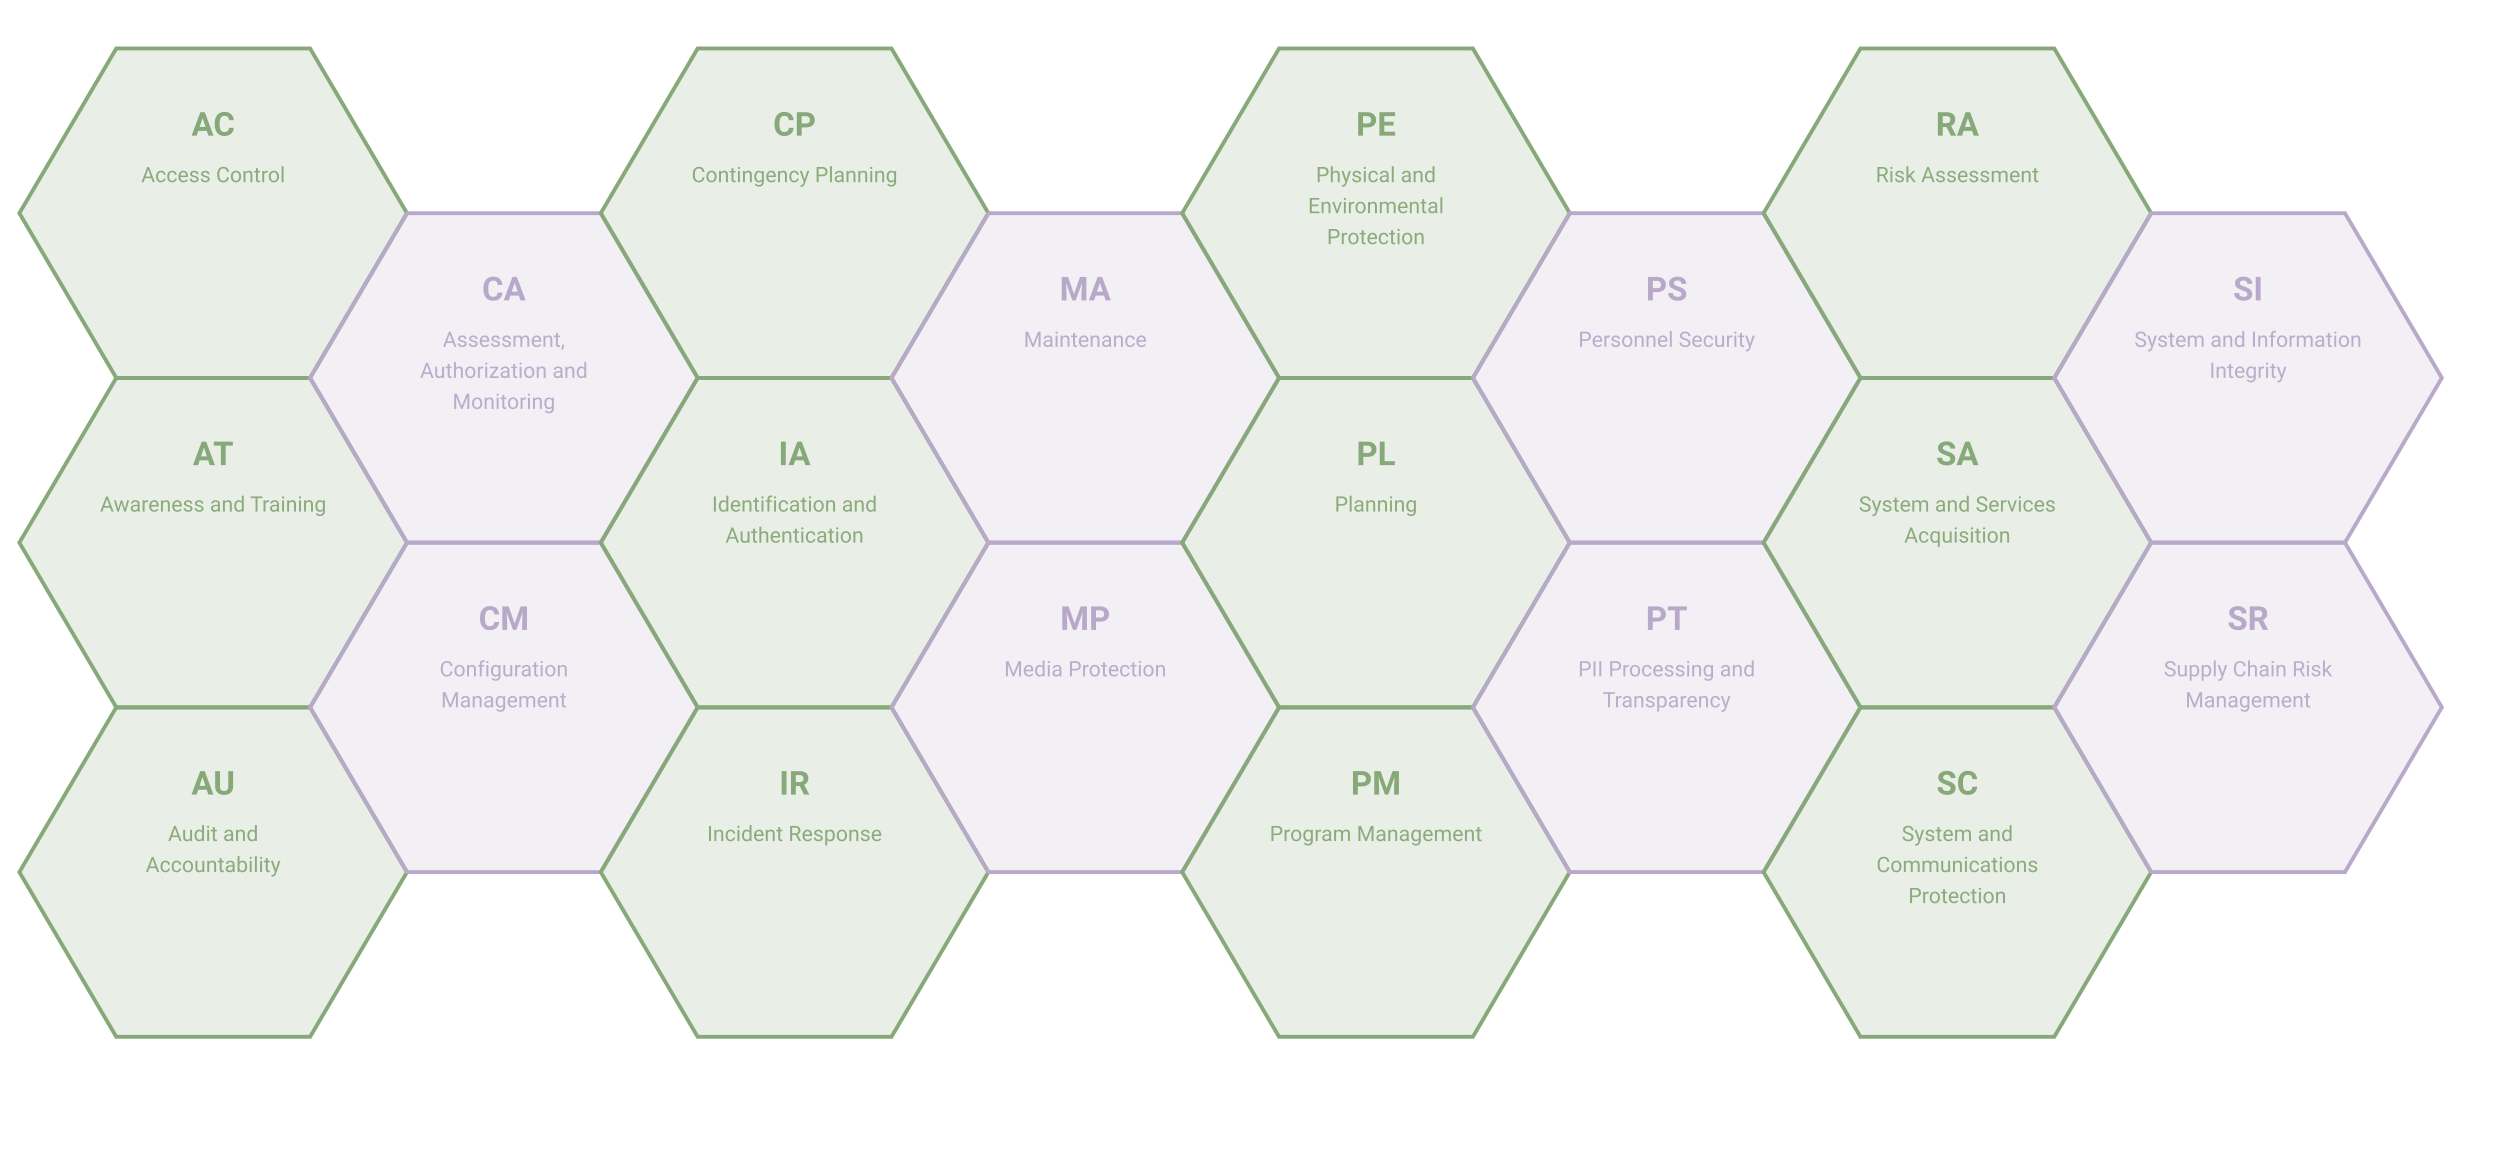
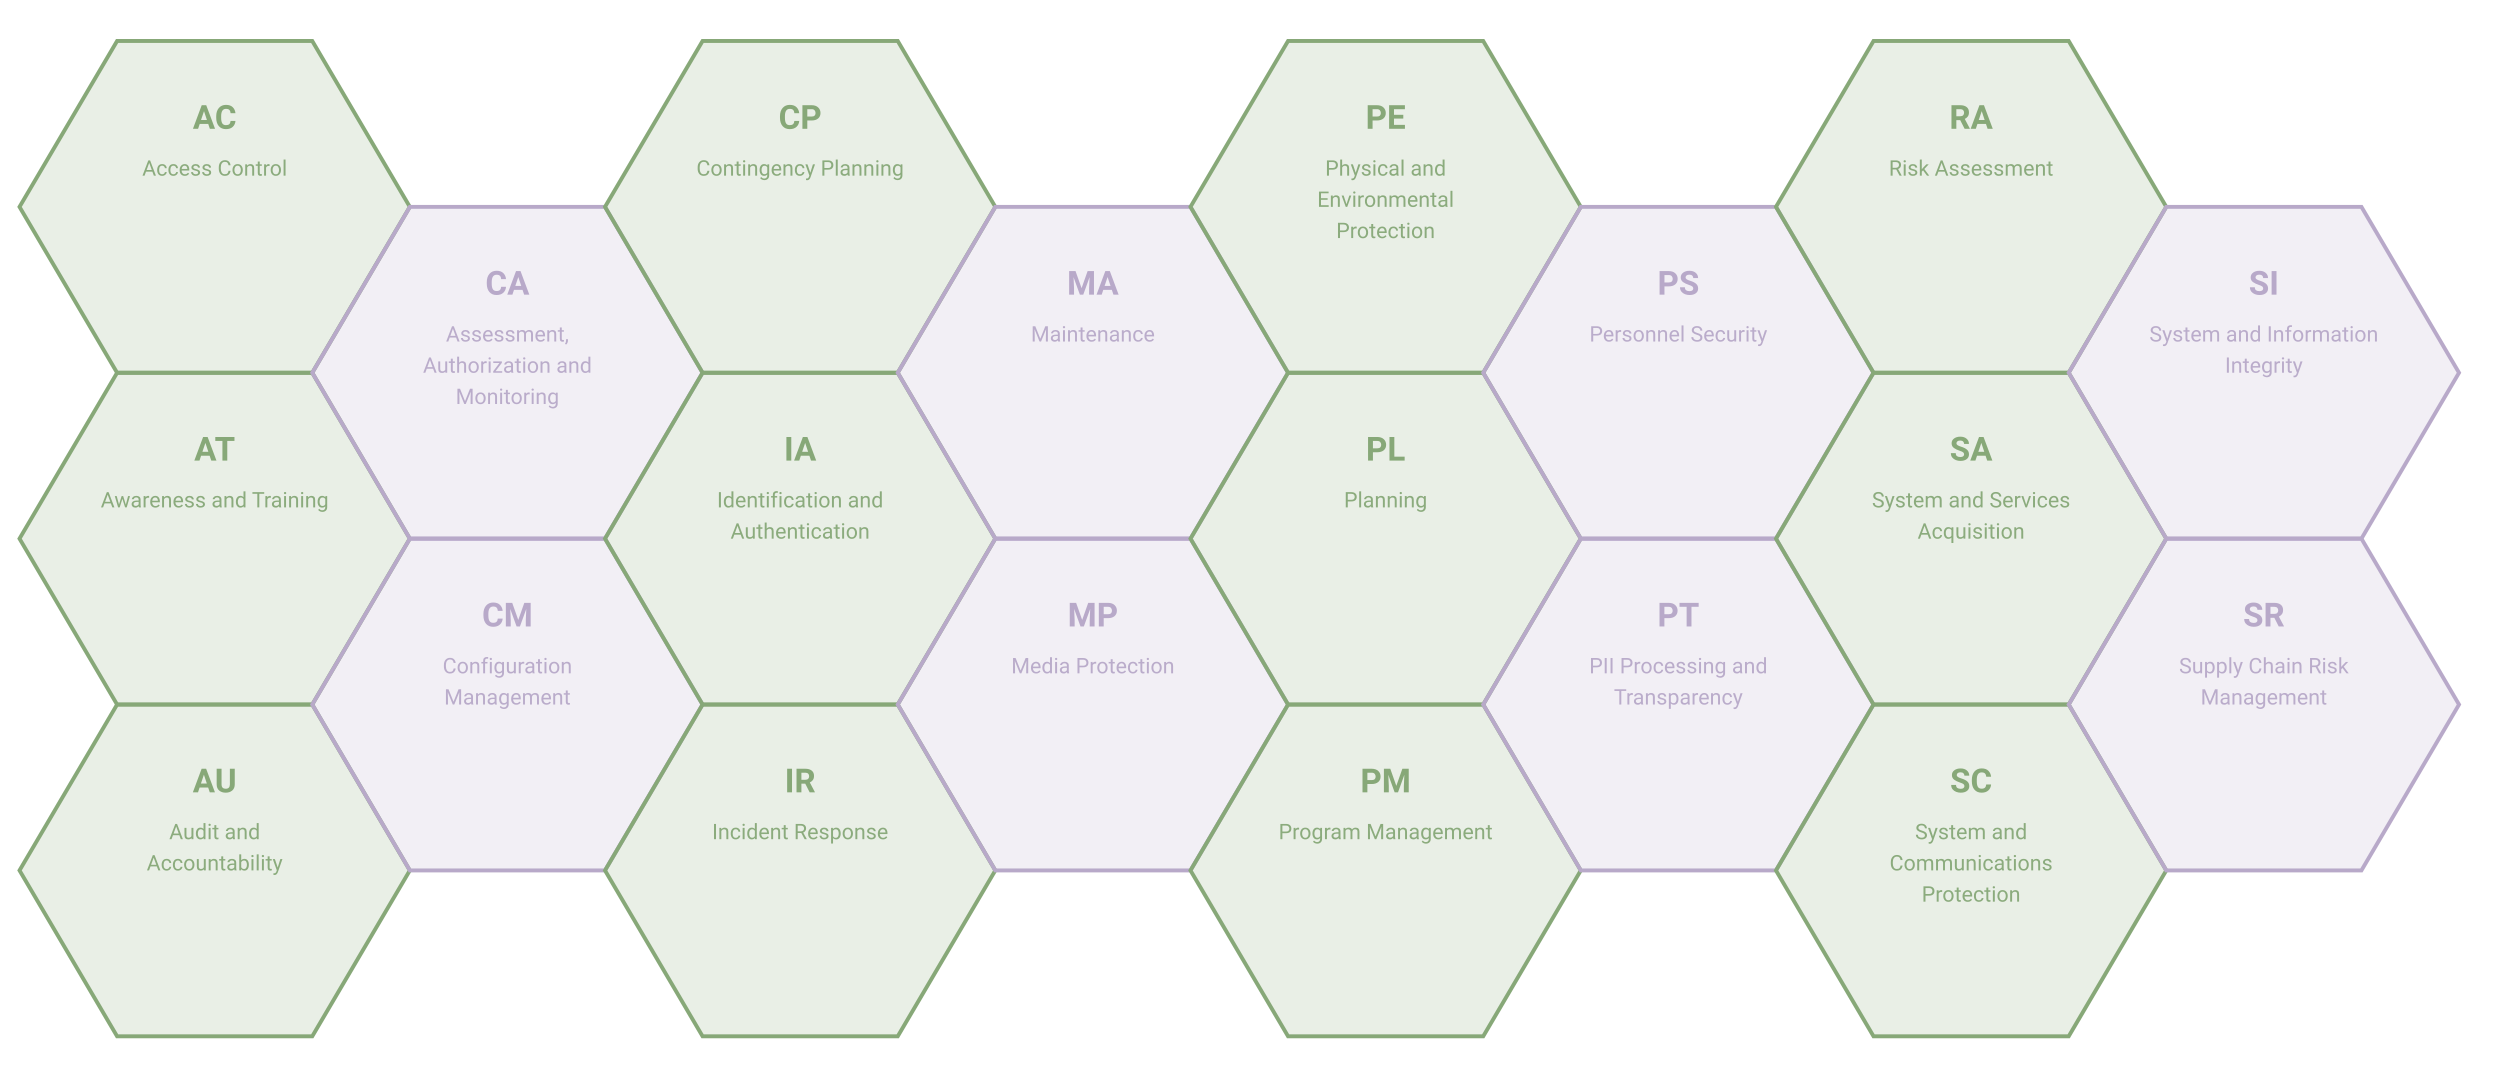
- <svg xmlns="http://www.w3.org/2000/svg" width="1290" height="600" viewBox="0 0 1290 600" role="img" aria-labelledby="t d">
+ <svg xmlns="http://www.w3.org/2000/svg" width="1281" height="552" viewBox="0 4 1281 552" role="img" aria-labelledby="t d">
  <style>
 text{font-family:'Segoe UI',system-ui,-apple-system,Roboto,Arial,sans-serif}
 .nd{font-weight:600;fill:#87A878}
 .nh{font-weight:600;fill:#B8A9C9}
 .el{font-size:12px;fill:#87A878}
 .note{font-size:12.5px;fill:#B8A9C9}
</style>
  <polygon points="10,110 60.0,25 160.0,25 210,110 160.0,195 60.0,195" fill="#87A878" fill-opacity=".18" stroke="#87A878" stroke-width="2" />
  <text x="110" y="70" text-anchor="middle" font-size="17" font-weight="600" fill="#87A878">AC</text>
  <text x="110" y="94" text-anchor="middle" font-size="11" fill="#87A878" fill-opacity=".95">Access Control</text>
  <polygon points="10,280 60.0,195 160.0,195 210,280 160.0,365 60.0,365" fill="#87A878" fill-opacity=".18" stroke="#87A878" stroke-width="2" />
  <text x="110" y="240" text-anchor="middle" font-size="17" font-weight="600" fill="#87A878">AT</text>
  <text x="110" y="264" text-anchor="middle" font-size="11" fill="#87A878" fill-opacity=".95">Awareness and Training</text>
  <polygon points="10,450 60.0,365 160.0,365 210,450 160.0,535 60.0,535" fill="#87A878" fill-opacity=".18" stroke="#87A878" stroke-width="2" />
  <text x="110" y="410" text-anchor="middle" font-size="17" font-weight="600" fill="#87A878">AU</text>
  <text x="110" y="434" text-anchor="middle" font-size="11" fill="#87A878" fill-opacity=".95">Audit and</text>
  <text x="110" y="450" text-anchor="middle" font-size="11" fill="#87A878" fill-opacity=".95">Accountability</text>
  <polygon points="160,195 210.0,110 310.0,110 360,195 310.0,280 210.0,280" fill="#B8A9C9" fill-opacity=".18" stroke="#B8A9C9" stroke-width="2" />
  <text x="260" y="155" text-anchor="middle" font-size="17" font-weight="600" fill="#B8A9C9">CA</text>
  <text x="260" y="179" text-anchor="middle" font-size="11" fill="#B8A9C9" fill-opacity=".95">Assessment,</text>
  <text x="260" y="195" text-anchor="middle" font-size="11" fill="#B8A9C9" fill-opacity=".95">Authorization and</text>
  <text x="260" y="211" text-anchor="middle" font-size="11" fill="#B8A9C9" fill-opacity=".95">Monitoring</text>
  <polygon points="160,365 210.0,280 310.0,280 360,365 310.0,450 210.0,450" fill="#B8A9C9" fill-opacity=".18" stroke="#B8A9C9" stroke-width="2" />
  <text x="260" y="325" text-anchor="middle" font-size="17" font-weight="600" fill="#B8A9C9">CM</text>
  <text x="260" y="349" text-anchor="middle" font-size="11" fill="#B8A9C9" fill-opacity=".95">Configuration</text>
  <text x="260" y="365" text-anchor="middle" font-size="11" fill="#B8A9C9" fill-opacity=".95">Management</text>
  <polygon points="310,110 360.0,25 460.0,25 510,110 460.0,195 360.0,195" fill="#87A878" fill-opacity=".18" stroke="#87A878" stroke-width="2" />
  <text x="410" y="70" text-anchor="middle" font-size="17" font-weight="600" fill="#87A878">CP</text>
  <text x="410" y="94" text-anchor="middle" font-size="11" fill="#87A878" fill-opacity=".95">Contingency Planning</text>
  <polygon points="310,280 360.0,195 460.0,195 510,280 460.0,365 360.0,365" fill="#87A878" fill-opacity=".18" stroke="#87A878" stroke-width="2" />
  <text x="410" y="240" text-anchor="middle" font-size="17" font-weight="600" fill="#87A878">IA</text>
  <text x="410" y="264" text-anchor="middle" font-size="11" fill="#87A878" fill-opacity=".95">Identification and</text>
  <text x="410" y="280" text-anchor="middle" font-size="11" fill="#87A878" fill-opacity=".95">Authentication</text>
  <polygon points="310,450 360.0,365 460.0,365 510,450 460.0,535 360.0,535" fill="#87A878" fill-opacity=".18" stroke="#87A878" stroke-width="2" />
  <text x="410" y="410" text-anchor="middle" font-size="17" font-weight="600" fill="#87A878">IR</text>
  <text x="410" y="434" text-anchor="middle" font-size="11" fill="#87A878" fill-opacity=".95">Incident Response</text>
  <polygon points="460,195 510.0,110 610.0,110 660,195 610.0,280 510.0,280" fill="#B8A9C9" fill-opacity=".18" stroke="#B8A9C9" stroke-width="2" />
  <text x="560" y="155" text-anchor="middle" font-size="17" font-weight="600" fill="#B8A9C9">MA</text>
  <text x="560" y="179" text-anchor="middle" font-size="11" fill="#B8A9C9" fill-opacity=".95">Maintenance</text>
  <polygon points="460,365 510.0,280 610.0,280 660,365 610.0,450 510.0,450" fill="#B8A9C9" fill-opacity=".18" stroke="#B8A9C9" stroke-width="2" />
  <text x="560" y="325" text-anchor="middle" font-size="17" font-weight="600" fill="#B8A9C9">MP</text>
  <text x="560" y="349" text-anchor="middle" font-size="11" fill="#B8A9C9" fill-opacity=".95">Media Protection</text>
  <polygon points="610,110 660.0,25 760.0,25 810,110 760.0,195 660.0,195" fill="#87A878" fill-opacity=".18" stroke="#87A878" stroke-width="2" />
  <text x="710" y="70" text-anchor="middle" font-size="17" font-weight="600" fill="#87A878">PE</text>
  <text x="710" y="94" text-anchor="middle" font-size="11" fill="#87A878" fill-opacity=".95">Physical and</text>
  <text x="710" y="110" text-anchor="middle" font-size="11" fill="#87A878" fill-opacity=".95">Environmental</text>
  <text x="710" y="126" text-anchor="middle" font-size="11" fill="#87A878" fill-opacity=".95">Protection</text>
  <polygon points="610,280 660.0,195 760.0,195 810,280 760.0,365 660.0,365" fill="#87A878" fill-opacity=".18" stroke="#87A878" stroke-width="2" />
  <text x="710" y="240" text-anchor="middle" font-size="17" font-weight="600" fill="#87A878">PL</text>
  <text x="710" y="264" text-anchor="middle" font-size="11" fill="#87A878" fill-opacity=".95">Planning</text>
  <polygon points="610,450 660.0,365 760.0,365 810,450 760.0,535 660.0,535" fill="#87A878" fill-opacity=".18" stroke="#87A878" stroke-width="2" />
  <text x="710" y="410" text-anchor="middle" font-size="17" font-weight="600" fill="#87A878">PM</text>
  <text x="710" y="434" text-anchor="middle" font-size="11" fill="#87A878" fill-opacity=".95">Program Management</text>
  <polygon points="760,195 810.0,110 910.0,110 960,195 910.0,280 810.0,280" fill="#B8A9C9" fill-opacity=".18" stroke="#B8A9C9" stroke-width="2" />
  <text x="860" y="155" text-anchor="middle" font-size="17" font-weight="600" fill="#B8A9C9">PS</text>
  <text x="860" y="179" text-anchor="middle" font-size="11" fill="#B8A9C9" fill-opacity=".95">Personnel Security</text>
  <polygon points="760,365 810.0,280 910.0,280 960,365 910.0,450 810.0,450" fill="#B8A9C9" fill-opacity=".18" stroke="#B8A9C9" stroke-width="2" />
  <text x="860" y="325" text-anchor="middle" font-size="17" font-weight="600" fill="#B8A9C9">PT</text>
  <text x="860" y="349" text-anchor="middle" font-size="11" fill="#B8A9C9" fill-opacity=".95">PII Processing and</text>
  <text x="860" y="365" text-anchor="middle" font-size="11" fill="#B8A9C9" fill-opacity=".95">Transparency</text>
  <polygon points="910,110 960.0,25 1060.0,25 1110,110 1060.0,195 960.0,195" fill="#87A878" fill-opacity=".18" stroke="#87A878" stroke-width="2" />
  <text x="1010" y="70" text-anchor="middle" font-size="17" font-weight="600" fill="#87A878">RA</text>
  <text x="1010" y="94" text-anchor="middle" font-size="11" fill="#87A878" fill-opacity=".95">Risk Assessment</text>
  <polygon points="910,280 960.0,195 1060.0,195 1110,280 1060.0,365 960.0,365" fill="#87A878" fill-opacity=".18" stroke="#87A878" stroke-width="2" />
  <text x="1010" y="240" text-anchor="middle" font-size="17" font-weight="600" fill="#87A878">SA</text>
  <text x="1010" y="264" text-anchor="middle" font-size="11" fill="#87A878" fill-opacity=".95">System and Services</text>
  <text x="1010" y="280" text-anchor="middle" font-size="11" fill="#87A878" fill-opacity=".95">Acquisition</text>
  <polygon points="910,450 960.0,365 1060.0,365 1110,450 1060.0,535 960.0,535" fill="#87A878" fill-opacity=".18" stroke="#87A878" stroke-width="2" />
  <text x="1010" y="410" text-anchor="middle" font-size="17" font-weight="600" fill="#87A878">SC</text>
  <text x="1010" y="434" text-anchor="middle" font-size="11" fill="#87A878" fill-opacity=".95">System and</text>
  <text x="1010" y="450" text-anchor="middle" font-size="11" fill="#87A878" fill-opacity=".95">Communications</text>
  <text x="1010" y="466" text-anchor="middle" font-size="11" fill="#87A878" fill-opacity=".95">Protection</text>
  <polygon points="1060,195 1110.0,110 1210.0,110 1260,195 1210.0,280 1110.0,280" fill="#B8A9C9" fill-opacity=".18" stroke="#B8A9C9" stroke-width="2" />
  <text x="1160" y="155" text-anchor="middle" font-size="17" font-weight="600" fill="#B8A9C9">SI</text>
  <text x="1160" y="179" text-anchor="middle" font-size="11" fill="#B8A9C9" fill-opacity=".95">System and Information</text>
  <text x="1160" y="195" text-anchor="middle" font-size="11" fill="#B8A9C9" fill-opacity=".95">Integrity</text>
  <polygon points="1060,365 1110.0,280 1210.0,280 1260,365 1210.0,450 1110.0,450" fill="#B8A9C9" fill-opacity=".18" stroke="#B8A9C9" stroke-width="2" />
  <text x="1160" y="325" text-anchor="middle" font-size="17" font-weight="600" fill="#B8A9C9">SR</text>
  <text x="1160" y="349" text-anchor="middle" font-size="11" fill="#B8A9C9" fill-opacity=".95">Supply Chain Risk</text>
  <text x="1160" y="365" text-anchor="middle" font-size="11" fill="#B8A9C9" fill-opacity=".95">Management</text>
</svg>
